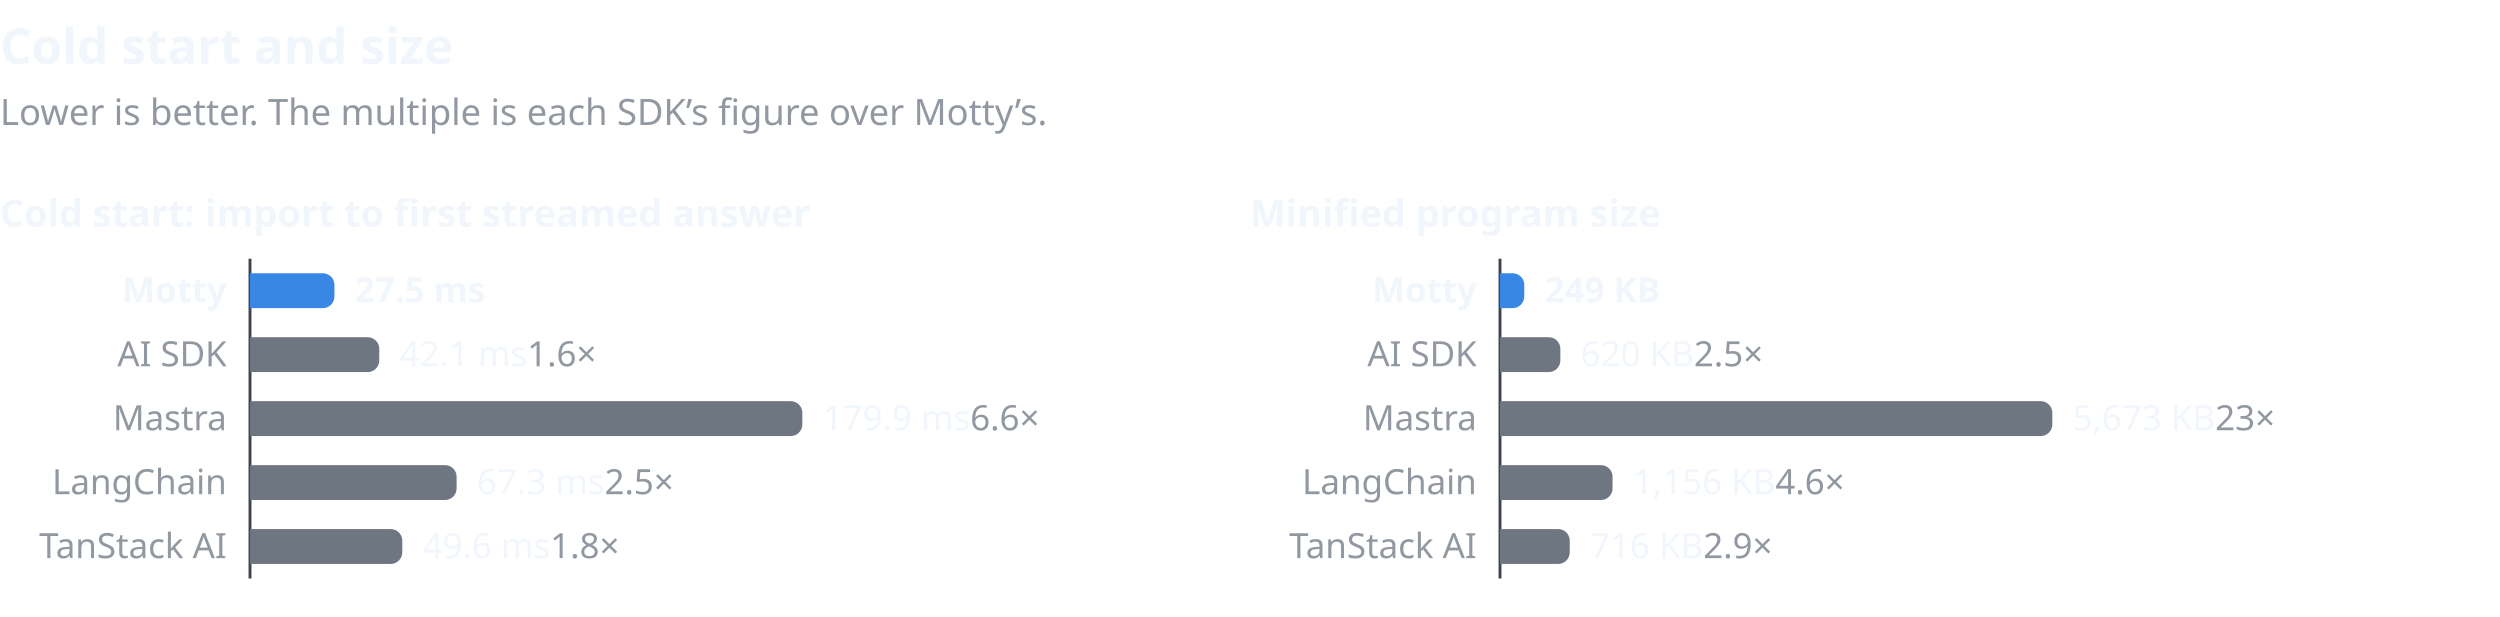
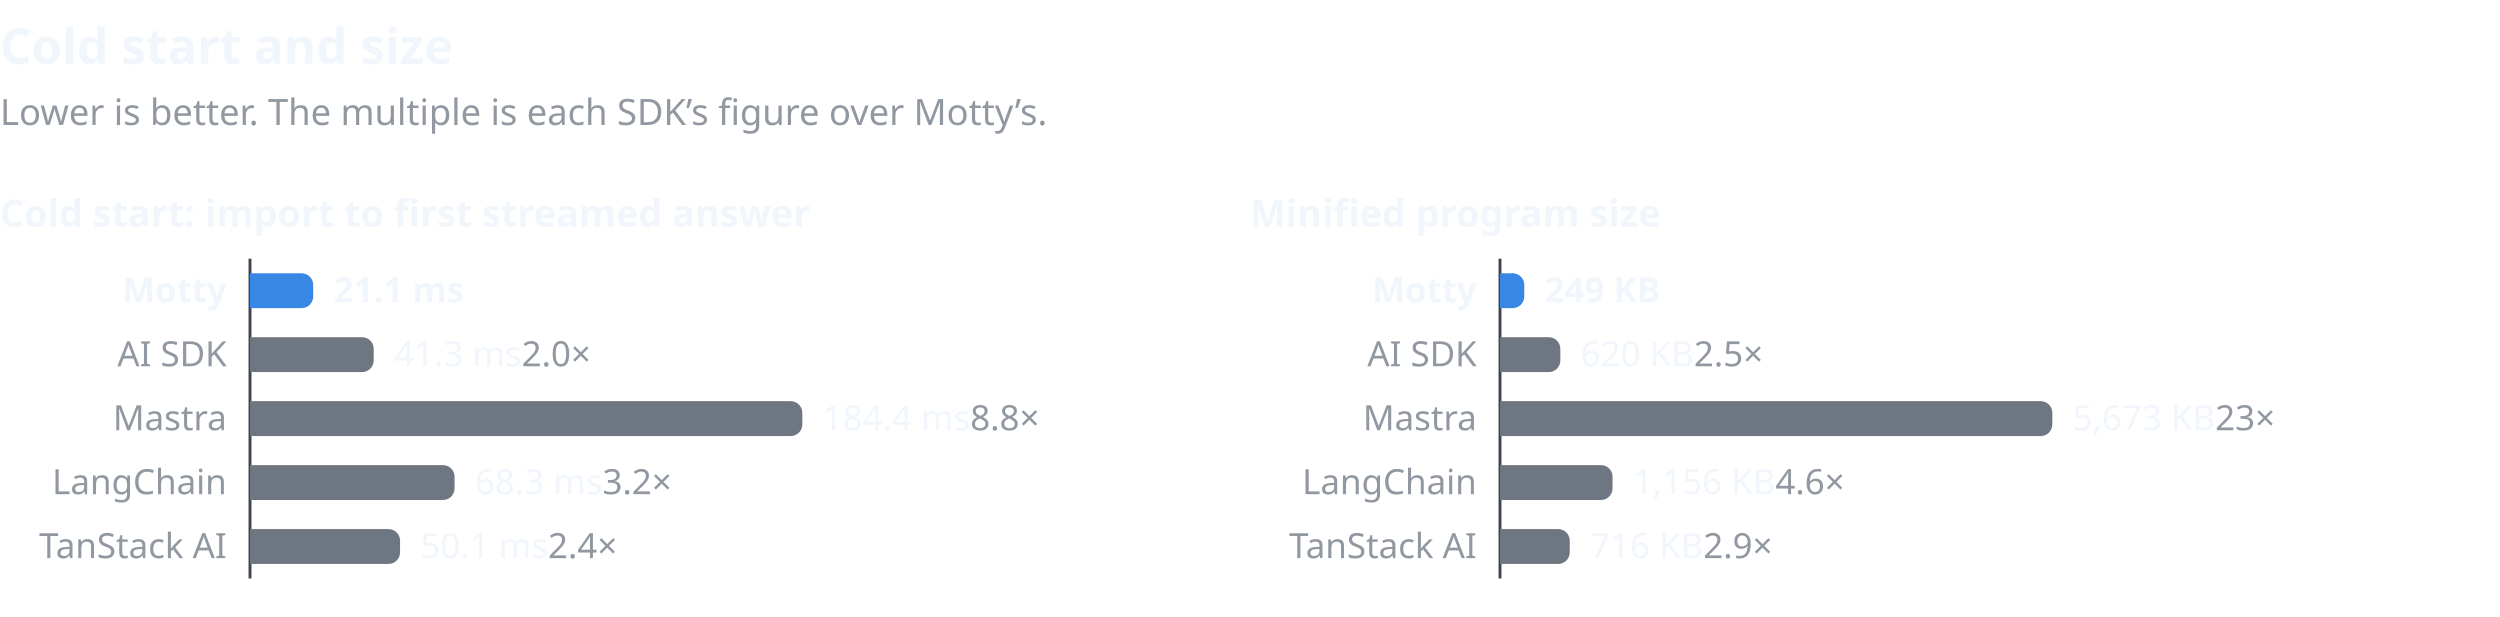
<svg xmlns="http://www.w3.org/2000/svg" viewBox="0 0 860 212" width="860" height="212" font-family="-apple-system,BlinkMacSystemFont,'Segoe UI','Noto Sans',Helvetica,Arial,sans-serif" role="img" aria-label="Cold start and size. Lower is better. The multiple is each SDK’s figure over Motty’s.">
  <text x="0" y="22" font-size="17" font-weight="600" fill="#f0f6fc">Cold start and size</text>
  <text x="0" y="43" font-size="12.5" fill="#9198a1">Lower is better. The multiple is each SDK’s figure over Motty’s.</text>
  <text x="0" y="78" font-size="13" font-weight="600" fill="#f0f6fc">Cold start: import to first streamed answer</text>
  <line x1="86" x2="86" y1="89" y2="199" stroke="#3d444d" stroke-width="1" />
  <text x="78" y="104" font-size="12" text-anchor="end" fill="#f0f6fc" font-weight="600">Motty</text>
-   <path d="M86 94h25.044a4 4 0 0 1 4 4v4a4 4 0 0 1 -4 4h-25.044z" fill="#3987e5" />
-   <text x="122.044" y="104" font-size="12" fill="#f0f6fc" font-weight="600">27.5 ms</text>
+   <path d="M86 94h17.741a4 4 0 0 1 4 4v4a4 4 0 0 1 -4 4h-17.741z" fill="#3987e5" />
+   <text x="114.741" y="104" font-size="12" fill="#f0f6fc" font-weight="600">21.1 ms</text>
  <text x="78" y="126" font-size="12" text-anchor="end" fill="#9198a1">AI SDK</text>
-   <path d="M86 116h40.464a4 4 0 0 1 4 4v4a4 4 0 0 1 -4 4h-40.464z" fill="#6e7681" />
-   <text x="137.464" y="126" font-size="12" fill="#f0f6fc">42.1 ms<tspan fill="#9198a1" font-weight="400">  1.6×</tspan>
+   <path d="M86 116h38.554a4 4 0 0 1 4 4v4a4 4 0 0 1 -4 4h-38.554z" fill="#6e7681" />
+   <text x="135.554" y="126" font-size="12" fill="#f0f6fc">41.3 ms<tspan fill="#9198a1" font-weight="400">  2.0×</tspan>
  </text>
  <text x="78" y="148" font-size="12" text-anchor="end" fill="#9198a1">Mastra</text>
  <path d="M86 138h186a4 4 0 0 1 4 4v4a4 4 0 0 1 -4 4h-186z" fill="#6e7681" />
-   <text x="283" y="148" font-size="12" fill="#f0f6fc">179.9 ms<tspan fill="#9198a1" font-weight="400">  6.6×</tspan>
+   <text x="283" y="148" font-size="12" fill="#f0f6fc">184.4 ms<tspan fill="#9198a1" font-weight="400">  8.8×</tspan>
  </text>
  <text x="78" y="170" font-size="12" text-anchor="end" fill="#9198a1">LangChain</text>
-   <path d="M86 160h67.078a4 4 0 0 1 4 4v4a4 4 0 0 1 -4 4h-67.078z" fill="#6e7681" />
-   <text x="164.078" y="170" font-size="12" fill="#f0f6fc">67.3 ms<tspan fill="#9198a1" font-weight="400">  2.5×</tspan>
+   <path d="M86 160h66.374a4 4 0 0 1 4 4v4a4 4 0 0 1 -4 4h-66.374z" fill="#6e7681" />
+   <text x="163.374" y="170" font-size="12" fill="#f0f6fc">68.3 ms<tspan fill="#9198a1" font-weight="400">  3.2×</tspan>
  </text>
  <text x="78" y="192" font-size="12" text-anchor="end" fill="#9198a1">TanStack AI</text>
-   <path d="M86 182h48.385a4 4 0 0 1 4 4v4a4 4 0 0 1 -4 4h-48.385z" fill="#6e7681" />
-   <text x="145.385" y="192" font-size="12" fill="#f0f6fc">49.6 ms<tspan fill="#9198a1" font-weight="400">  1.8×</tspan>
+   <path d="M86 182h47.621a4 4 0 0 1 4 4v4a4 4 0 0 1 -4 4h-47.621z" fill="#6e7681" />
+   <text x="144.621" y="192" font-size="12" fill="#f0f6fc">50.1 ms<tspan fill="#9198a1" font-weight="400">  2.4×</tspan>
  </text>
  <text x="430" y="78" font-size="13" font-weight="600" fill="#f0f6fc">Minified program size</text>
  <line x1="516" x2="516" y1="89" y2="199" stroke="#3d444d" stroke-width="1" />
  <text x="508" y="104" font-size="12" text-anchor="end" fill="#f0f6fc" font-weight="600">Motty</text>
  <path d="M516 94h4.353a4 4 0 0 1 4 4v4a4 4 0 0 1 -4 4h-4.353z" fill="#3987e5" />
  <text x="531.353" y="104" font-size="12" fill="#f0f6fc" font-weight="600">249 KB</text>
  <text x="508" y="126" font-size="12" text-anchor="end" fill="#9198a1">AI SDK</text>
  <path d="M516 116h16.761a4 4 0 0 1 4 4v4a4 4 0 0 1 -4 4h-16.761z" fill="#6e7681" />
  <text x="543.761" y="126" font-size="12" fill="#f0f6fc">620 KB<tspan fill="#9198a1" font-weight="400">  2.5×</tspan>
  </text>
  <text x="508" y="148" font-size="12" text-anchor="end" fill="#9198a1">Mastra</text>
  <path d="M516 138h186a4 4 0 0 1 4 4v4a4 4 0 0 1 -4 4h-186z" fill="#6e7681" />
  <text x="713" y="148" font-size="12" fill="#f0f6fc">5,673 KB<tspan fill="#9198a1" font-weight="400">  23×</tspan>
  </text>
  <text x="508" y="170" font-size="12" text-anchor="end" fill="#9198a1">LangChain</text>
  <path d="M516 160h34.717a4 4 0 0 1 4 4v4a4 4 0 0 1 -4 4h-34.717z" fill="#6e7681" />
  <text x="561.717" y="170" font-size="12" fill="#f0f6fc">1,156 KB<tspan fill="#9198a1" font-weight="400">  4.6×</tspan>
  </text>
  <text x="508" y="192" font-size="12" text-anchor="end" fill="#9198a1">TanStack AI</text>
  <path d="M516 182h19.996a4 4 0 0 1 4 4v4a4 4 0 0 1 -4 4h-19.996z" fill="#6e7681" />
  <text x="546.996" y="192" font-size="12" fill="#f0f6fc">716 KB<tspan fill="#9198a1" font-weight="400">  2.9×</tspan>
  </text>
</svg>
